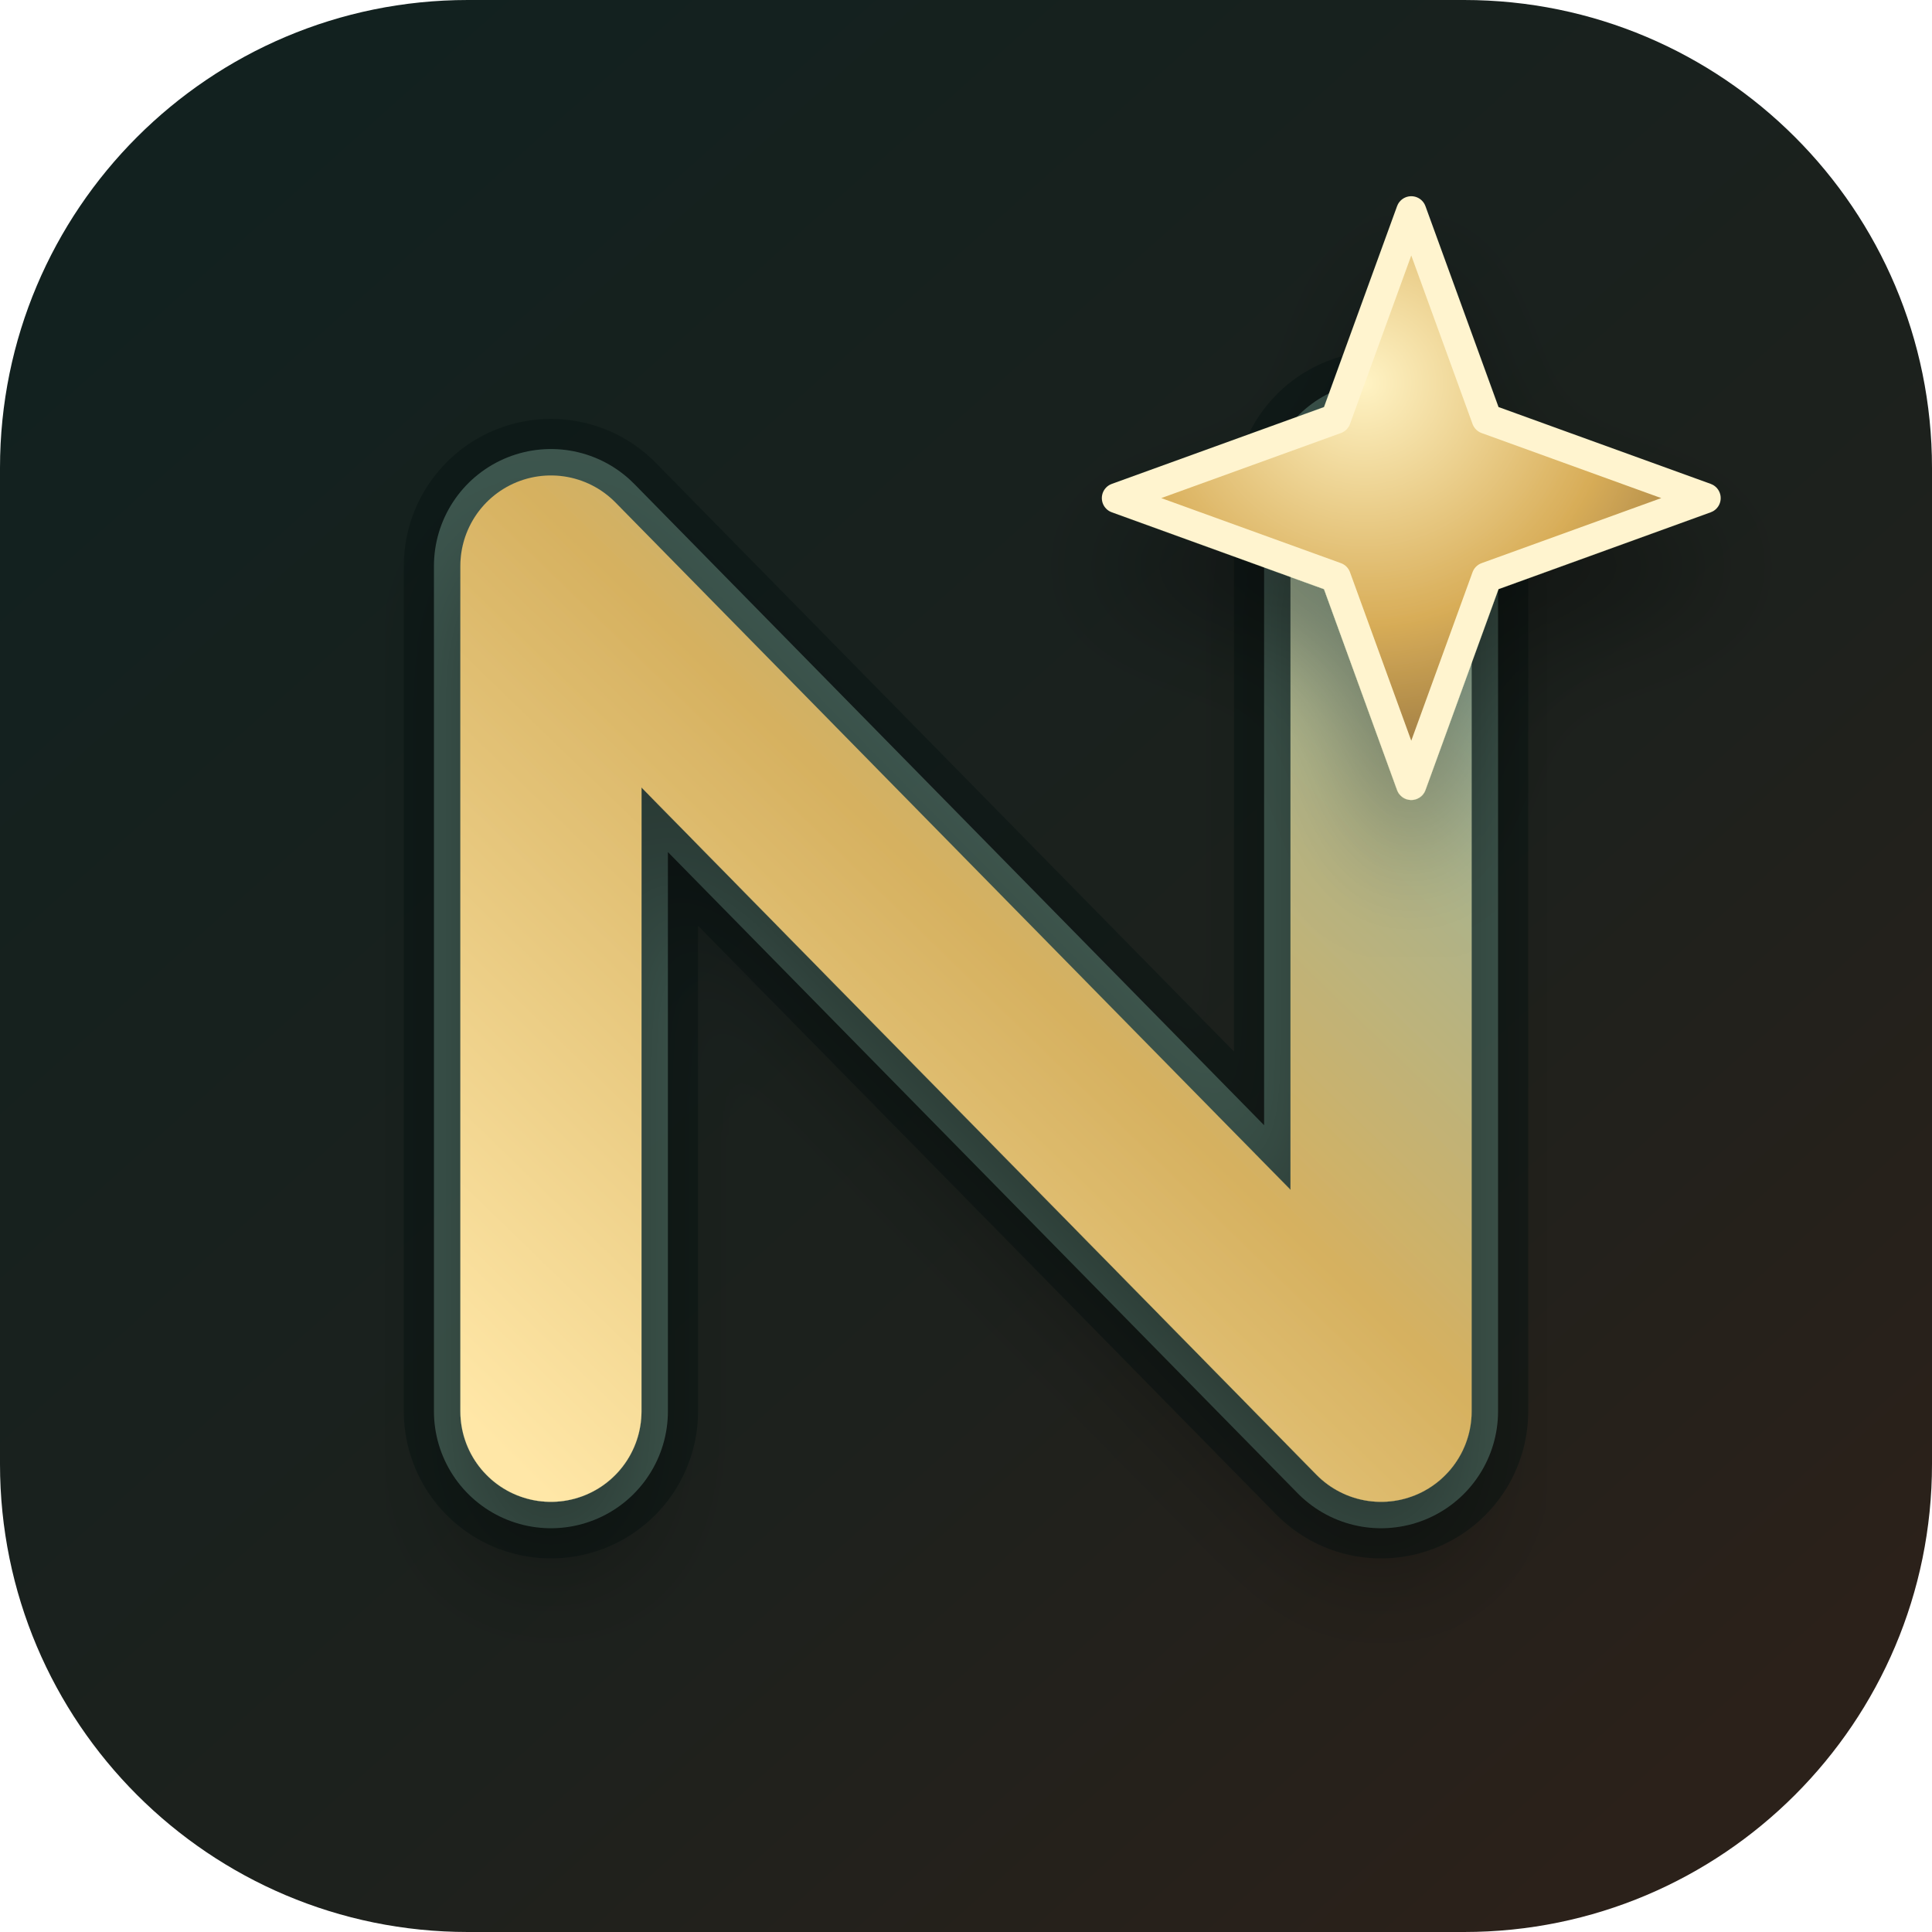
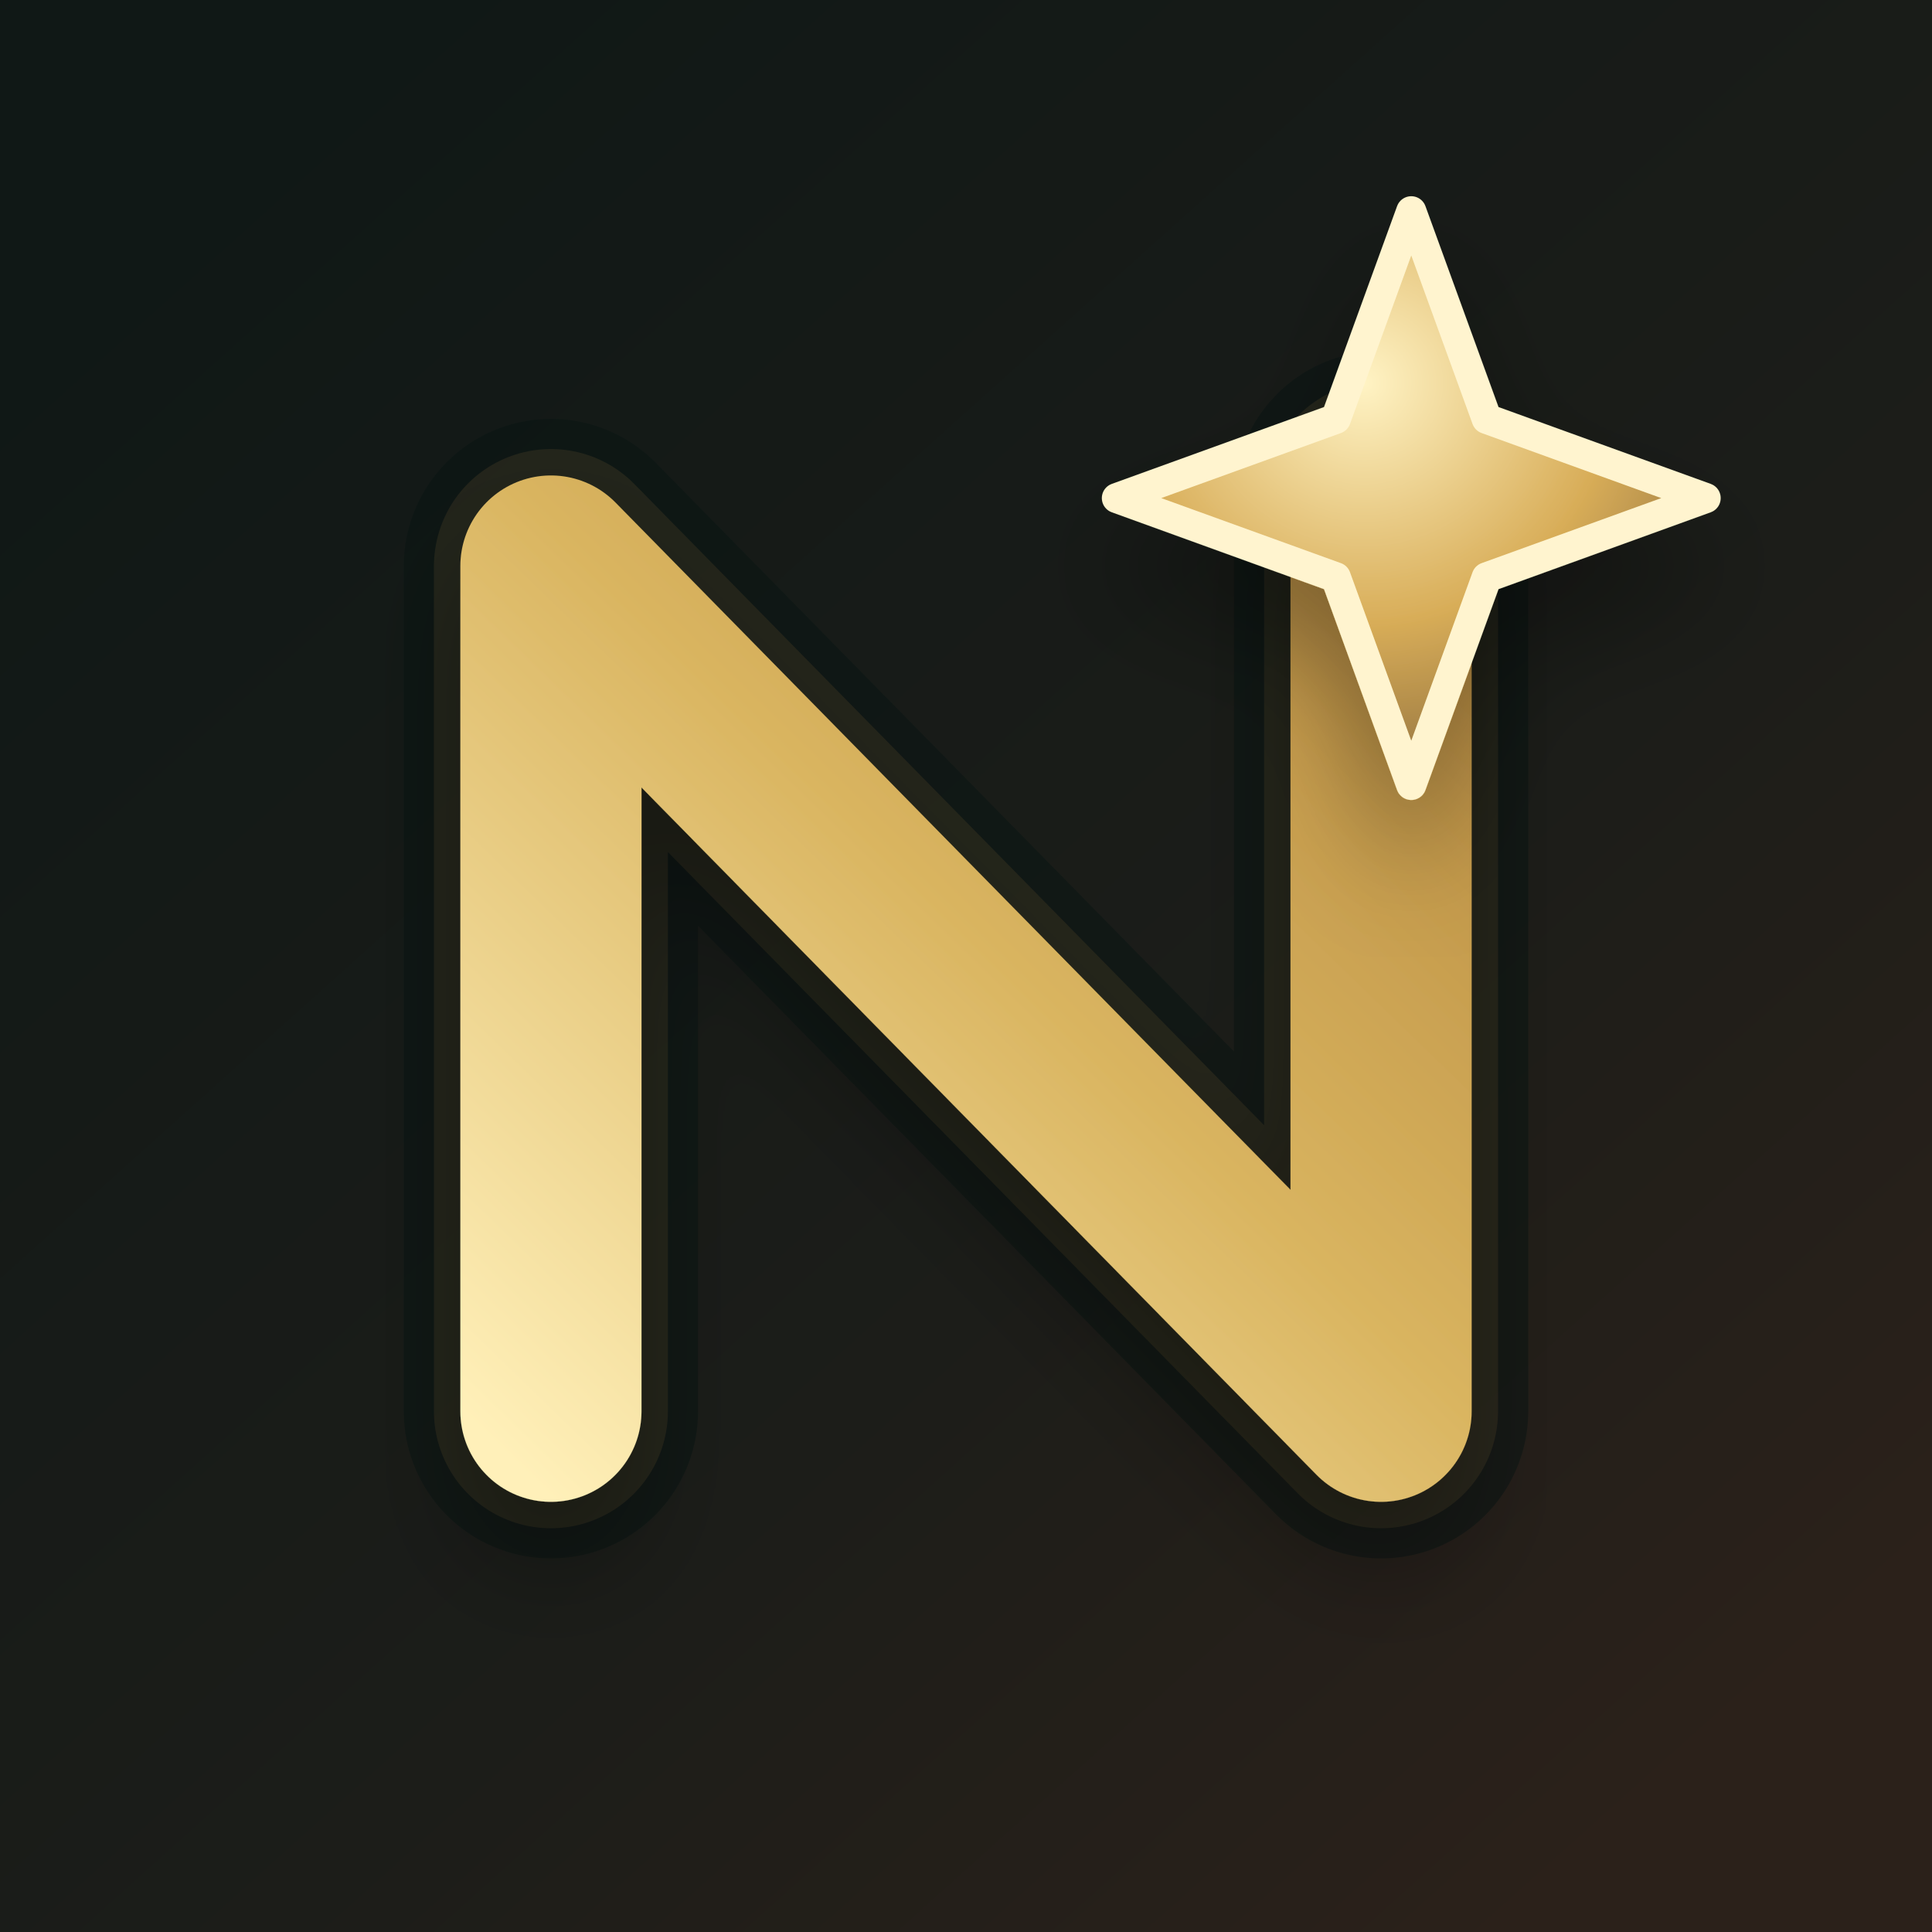
<svg xmlns="http://www.w3.org/2000/svg" viewBox="0 0 512 512" role="img" aria-label="Northstar icon">
  <defs>
    <linearGradient id="icon-bg" x1="64" y1="42" x2="448" y2="470" gradientUnits="userSpaceOnUse">
-       <stop offset="0" stop-color="#12211F" />
-       <stop offset="0.62" stop-color="#1D211D" />
+       <stop offset="0" stop-color="#101816" />
+       <stop offset="0.62" stop-color="#1C1D19" />
      <stop offset="1" stop-color="#2B211A" />
    </linearGradient>
    <linearGradient id="icon-stroke" x1="126" y1="378" x2="378" y2="118" gradientUnits="userSpaceOnUse">
-       <stop offset="0" stop-color="#FFE7A7" />
-       <stop offset="0.52" stop-color="#D6B160" />
-       <stop offset="1" stop-color="#8DB6AD" />
+       <stop offset="0" stop-color="#FFF0B9" />
+       <stop offset="0.52" stop-color="#D9B45F" />
+       <stop offset="1" stop-color="#B4863D" />
    </linearGradient>
    <radialGradient id="icon-star" cx="42%" cy="30%" r="72%">
      <stop offset="0" stop-color="#FFF3C4" />
      <stop offset="0.58" stop-color="#D8AD58" />
      <stop offset="1" stop-color="#8F6F3E" />
    </radialGradient>
    <filter id="icon-shadow" x="-20%" y="-20%" width="140%" height="150%" color-interpolation-filters="sRGB">
      <feDropShadow dx="0" dy="18" stdDeviation="14" flood-color="#06110F" flood-opacity="0.32" />
    </filter>
  </defs>
-   <rect width="512" height="512" rx="124" fill="url(#icon-bg)" />
+   <rect width="512" height="512" fill="url(#icon-bg)" />
  <path d="M146 374V150L366 374V132" fill="none" stroke="#081412" stroke-linecap="round" stroke-linejoin="round" stroke-width="78" opacity="0.5" />
-   <path d="M146 374V150L366 374V132" fill="none" stroke="#4F6D63" stroke-linecap="round" stroke-linejoin="round" stroke-width="62" opacity="0.72" />
+   <path d="M146 374V150L366 374V132" fill="none" stroke="#6E5731" stroke-linecap="round" stroke-linejoin="round" stroke-width="62" opacity="0.22" />
  <path d="M146 374V150L366 374V132" fill="none" stroke="url(#icon-stroke)" stroke-linecap="round" stroke-linejoin="round" stroke-width="48" filter="url(#icon-shadow)" />
  <path d="M374 56L394 111L452 132L394 153L374 208L354 153L296 132L354 111Z" fill="url(#icon-star)" stroke="#FFF4CF" stroke-linejoin="round" stroke-width="8" filter="url(#icon-shadow)" />
</svg>
